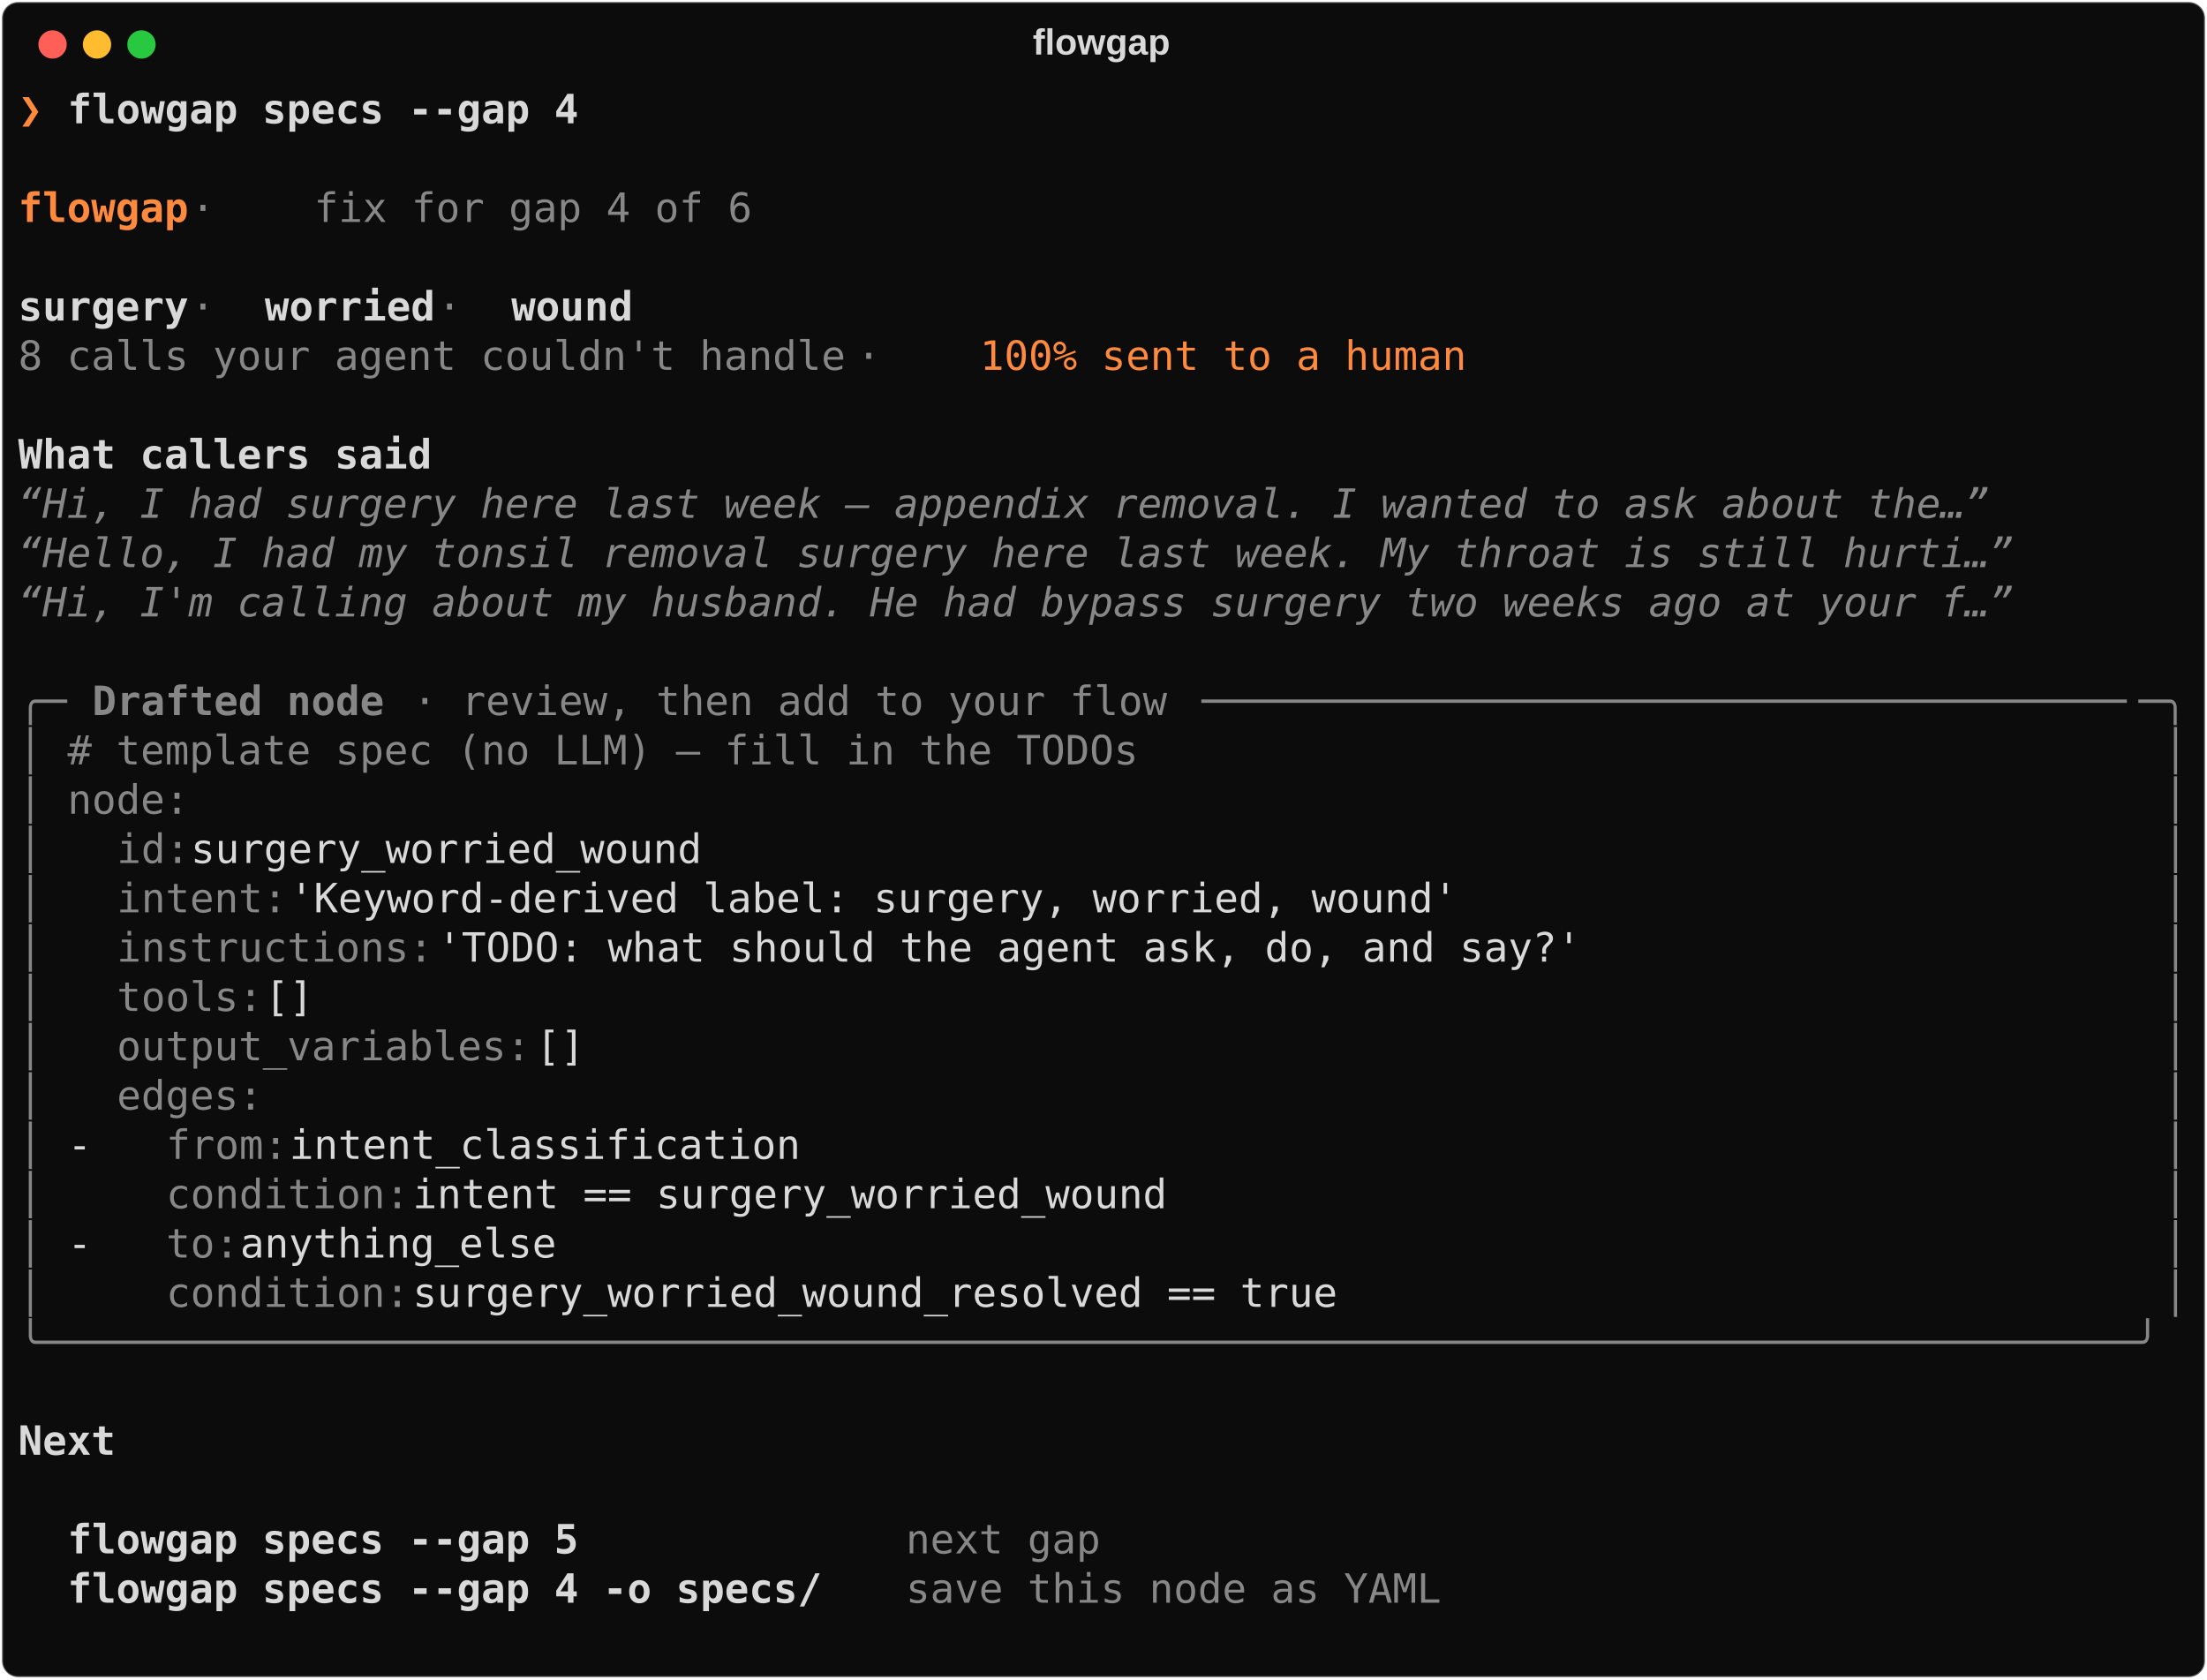
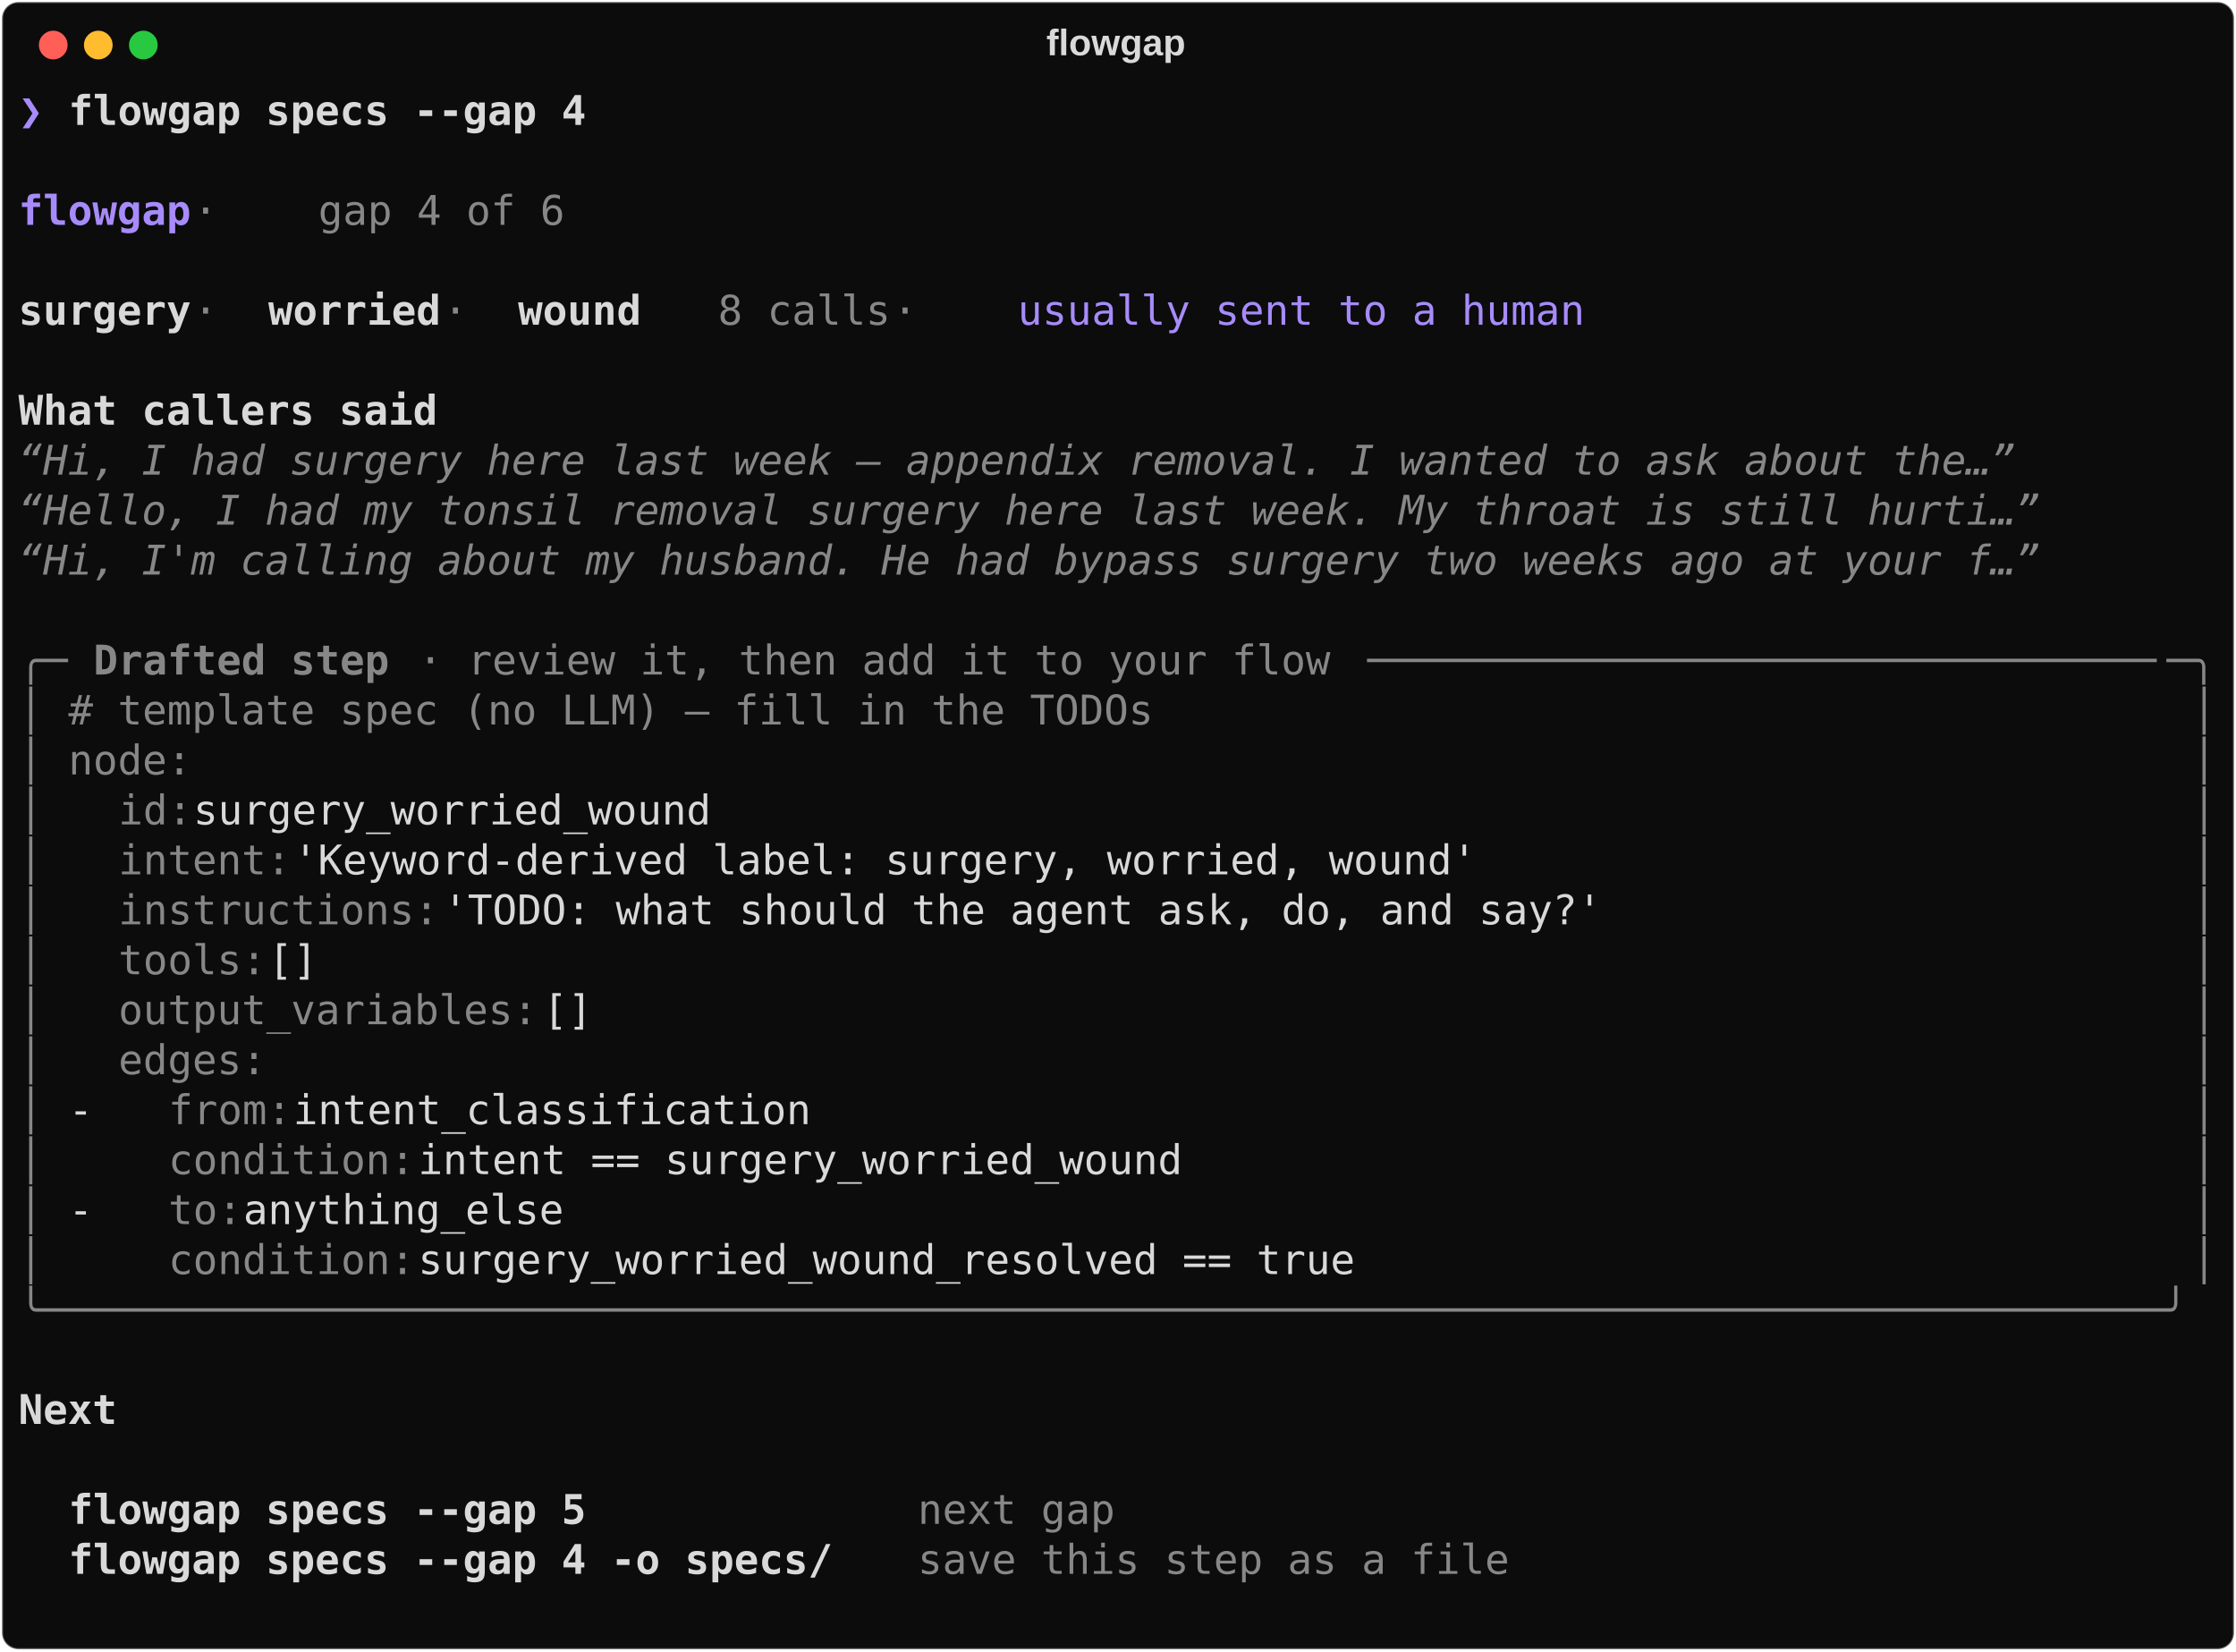
- <svg xmlns="http://www.w3.org/2000/svg" class="rich-terminal" viewBox="0 0 1092 830.8">
+ <svg xmlns="http://www.w3.org/2000/svg" class="rich-terminal" viewBox="0 0 1092 806.4">
  <style>

    @font-face {
        font-family: "Fira Code";
        src: local("FiraCode-Regular"),
                url("https://cdnjs.cloudflare.com/ajax/libs/firacode/6.2.0/woff2/FiraCode-Regular.woff2") format("woff2"),
                url("https://cdnjs.cloudflare.com/ajax/libs/firacode/6.2.0/woff/FiraCode-Regular.woff") format("woff");
        font-style: normal;
        font-weight: 400;
    }
    @font-face {
        font-family: "Fira Code";
        src: local("FiraCode-Bold"),
                url("https://cdnjs.cloudflare.com/ajax/libs/firacode/6.2.0/woff2/FiraCode-Bold.woff2") format("woff2"),
                url("https://cdnjs.cloudflare.com/ajax/libs/firacode/6.2.0/woff/FiraCode-Bold.woff") format("woff");
        font-style: bold;
        font-weight: 700;
    }

-     .terminal-3146363266-matrix {
+     .terminal-918069585-matrix {
        font-family: Fira Code, monospace;
        font-size: 20px;
        line-height: 24.4px;
        font-variant-east-asian: full-width;
    }

-     .terminal-3146363266-title {
+     .terminal-918069585-title {
        font-size: 18px;
        font-weight: bold;
        font-family: arial;
    }

-     .terminal-3146363266-r1 { fill: #ff8a3d;font-weight: bold }
- .terminal-3146363266-r2 { fill: #d9d9d9 }
- .terminal-3146363266-r3 { fill: #d9d9d9;font-weight: bold }
- .terminal-3146363266-r4 { fill: #878787 }
- .terminal-3146363266-r5 { fill: #ff8a3d }
- .terminal-3146363266-r6 { fill: #878787;font-style: italic; }
- .terminal-3146363266-r7 { fill: #878787;font-weight: bold }
+     .terminal-918069585-r1 { fill: #a78bfa;font-weight: bold }
+ .terminal-918069585-r2 { fill: #d9d9d9 }
+ .terminal-918069585-r3 { fill: #d9d9d9;font-weight: bold }
+ .terminal-918069585-r4 { fill: #878787 }
+ .terminal-918069585-r5 { fill: #a78bfa }
+ .terminal-918069585-r6 { fill: #878787;font-style: italic; }
+ .terminal-918069585-r7 { fill: #878787;font-weight: bold }
    </style>
  <defs>
-     <clipPath id="terminal-3146363266-clip-terminal">
-       <rect x="0" y="0" width="1072.6" height="779.8" />
-     </clipPath>
-     <clipPath id="terminal-3146363266-line-0">
+     <clipPath id="terminal-918069585-clip-terminal">
+       <rect x="0" y="0" width="1072.6" height="755.4" />
+     </clipPath>
+     <clipPath id="terminal-918069585-line-0">
      <rect x="0" y="1.5" width="1073.6" height="24.65" />
    </clipPath>
-     <clipPath id="terminal-3146363266-line-1">
+     <clipPath id="terminal-918069585-line-1">
      <rect x="0" y="25.9" width="1073.6" height="24.65" />
    </clipPath>
-     <clipPath id="terminal-3146363266-line-2">
+     <clipPath id="terminal-918069585-line-2">
      <rect x="0" y="50.3" width="1073.6" height="24.65" />
    </clipPath>
-     <clipPath id="terminal-3146363266-line-3">
+     <clipPath id="terminal-918069585-line-3">
      <rect x="0" y="74.7" width="1073.6" height="24.65" />
    </clipPath>
-     <clipPath id="terminal-3146363266-line-4">
+     <clipPath id="terminal-918069585-line-4">
      <rect x="0" y="99.1" width="1073.6" height="24.65" />
    </clipPath>
-     <clipPath id="terminal-3146363266-line-5">
+     <clipPath id="terminal-918069585-line-5">
      <rect x="0" y="123.5" width="1073.6" height="24.65" />
    </clipPath>
-     <clipPath id="terminal-3146363266-line-6">
+     <clipPath id="terminal-918069585-line-6">
      <rect x="0" y="147.9" width="1073.6" height="24.65" />
    </clipPath>
-     <clipPath id="terminal-3146363266-line-7">
+     <clipPath id="terminal-918069585-line-7">
      <rect x="0" y="172.3" width="1073.6" height="24.65" />
    </clipPath>
-     <clipPath id="terminal-3146363266-line-8">
+     <clipPath id="terminal-918069585-line-8">
      <rect x="0" y="196.7" width="1073.6" height="24.65" />
    </clipPath>
-     <clipPath id="terminal-3146363266-line-9">
+     <clipPath id="terminal-918069585-line-9">
      <rect x="0" y="221.1" width="1073.6" height="24.65" />
    </clipPath>
-     <clipPath id="terminal-3146363266-line-10">
+     <clipPath id="terminal-918069585-line-10">
      <rect x="0" y="245.5" width="1073.6" height="24.65" />
    </clipPath>
-     <clipPath id="terminal-3146363266-line-11">
+     <clipPath id="terminal-918069585-line-11">
      <rect x="0" y="269.9" width="1073.6" height="24.65" />
    </clipPath>
-     <clipPath id="terminal-3146363266-line-12">
+     <clipPath id="terminal-918069585-line-12">
      <rect x="0" y="294.3" width="1073.6" height="24.65" />
    </clipPath>
-     <clipPath id="terminal-3146363266-line-13">
+     <clipPath id="terminal-918069585-line-13">
      <rect x="0" y="318.7" width="1073.6" height="24.65" />
    </clipPath>
-     <clipPath id="terminal-3146363266-line-14">
+     <clipPath id="terminal-918069585-line-14">
      <rect x="0" y="343.1" width="1073.6" height="24.65" />
    </clipPath>
-     <clipPath id="terminal-3146363266-line-15">
+     <clipPath id="terminal-918069585-line-15">
      <rect x="0" y="367.5" width="1073.6" height="24.65" />
    </clipPath>
-     <clipPath id="terminal-3146363266-line-16">
+     <clipPath id="terminal-918069585-line-16">
      <rect x="0" y="391.9" width="1073.6" height="24.65" />
    </clipPath>
-     <clipPath id="terminal-3146363266-line-17">
+     <clipPath id="terminal-918069585-line-17">
      <rect x="0" y="416.3" width="1073.6" height="24.65" />
    </clipPath>
-     <clipPath id="terminal-3146363266-line-18">
+     <clipPath id="terminal-918069585-line-18">
      <rect x="0" y="440.7" width="1073.6" height="24.65" />
    </clipPath>
-     <clipPath id="terminal-3146363266-line-19">
+     <clipPath id="terminal-918069585-line-19">
      <rect x="0" y="465.1" width="1073.6" height="24.65" />
    </clipPath>
-     <clipPath id="terminal-3146363266-line-20">
+     <clipPath id="terminal-918069585-line-20">
      <rect x="0" y="489.5" width="1073.6" height="24.65" />
    </clipPath>
-     <clipPath id="terminal-3146363266-line-21">
+     <clipPath id="terminal-918069585-line-21">
      <rect x="0" y="513.9" width="1073.6" height="24.65" />
    </clipPath>
-     <clipPath id="terminal-3146363266-line-22">
+     <clipPath id="terminal-918069585-line-22">
      <rect x="0" y="538.3" width="1073.6" height="24.65" />
    </clipPath>
-     <clipPath id="terminal-3146363266-line-23">
+     <clipPath id="terminal-918069585-line-23">
      <rect x="0" y="562.7" width="1073.6" height="24.65" />
    </clipPath>
-     <clipPath id="terminal-3146363266-line-24">
+     <clipPath id="terminal-918069585-line-24">
      <rect x="0" y="587.1" width="1073.6" height="24.65" />
    </clipPath>
-     <clipPath id="terminal-3146363266-line-25">
+     <clipPath id="terminal-918069585-line-25">
      <rect x="0" y="611.5" width="1073.6" height="24.65" />
    </clipPath>
-     <clipPath id="terminal-3146363266-line-26">
+     <clipPath id="terminal-918069585-line-26">
      <rect x="0" y="635.9" width="1073.6" height="24.65" />
    </clipPath>
-     <clipPath id="terminal-3146363266-line-27">
+     <clipPath id="terminal-918069585-line-27">
      <rect x="0" y="660.3" width="1073.6" height="24.65" />
    </clipPath>
-     <clipPath id="terminal-3146363266-line-28">
+     <clipPath id="terminal-918069585-line-28">
      <rect x="0" y="684.7" width="1073.6" height="24.65" />
    </clipPath>
-     <clipPath id="terminal-3146363266-line-29">
+     <clipPath id="terminal-918069585-line-29">
      <rect x="0" y="709.1" width="1073.6" height="24.65" />
    </clipPath>
-     <clipPath id="terminal-3146363266-line-30">
-       <rect x="0" y="733.5" width="1073.6" height="24.65" />
-     </clipPath>
  </defs>
-   <rect fill="#0c0c0c" stroke="rgba(255,255,255,0.35)" stroke-width="1" x="1" y="1" width="1090" height="828.8" rx="8" />
-   <text class="terminal-3146363266-title" fill="#d9d9d9" text-anchor="middle" x="545" y="27">flowgap</text>
+   <rect fill="#0c0c0c" stroke="rgba(255,255,255,0.35)" stroke-width="1" x="1" y="1" width="1090" height="804.4" rx="8" />
+   <text class="terminal-918069585-title" fill="#d9d9d9" text-anchor="middle" x="545" y="27">flowgap</text>
  <g transform="translate(26,22)">
    <circle cx="0" cy="0" r="7" fill="#ff5f57" />
    <circle cx="22" cy="0" r="7" fill="#febc2e" />
    <circle cx="44" cy="0" r="7" fill="#28c840" />
  </g>
-   <g transform="translate(9, 41)" clip-path="url(#terminal-3146363266-clip-terminal)">
-     <g class="terminal-3146363266-matrix">
-       <text class="terminal-3146363266-r1" x="0" y="20" textLength="12.2" clip-path="url(#terminal-3146363266-line-0)">❯</text>
-       <text class="terminal-3146363266-r3" x="24.4" y="20" textLength="256.2" clip-path="url(#terminal-3146363266-line-0)">flowgap specs --gap 4</text>
-       <text class="terminal-3146363266-r2" x="1073.6" y="20" textLength="12.2" clip-path="url(#terminal-3146363266-line-0)">
- </text>
-       <text class="terminal-3146363266-r2" x="1073.6" y="44.4" textLength="12.2" clip-path="url(#terminal-3146363266-line-1)">
- </text>
-       <text class="terminal-3146363266-r1" x="0" y="68.8" textLength="85.4" clip-path="url(#terminal-3146363266-line-2)">flowgap</text>
-       <text class="terminal-3146363266-r4" x="85.4" y="68.8" textLength="61" clip-path="url(#terminal-3146363266-line-2)">  ·  </text>
-       <text class="terminal-3146363266-r4" x="146.4" y="68.8" textLength="219.6" clip-path="url(#terminal-3146363266-line-2)">fix for gap 4 of 6</text>
-       <text class="terminal-3146363266-r2" x="1073.6" y="68.8" textLength="12.2" clip-path="url(#terminal-3146363266-line-2)">
- </text>
-       <text class="terminal-3146363266-r2" x="1073.6" y="93.2" textLength="12.2" clip-path="url(#terminal-3146363266-line-3)">
- </text>
-       <text class="terminal-3146363266-r3" x="0" y="117.6" textLength="85.4" clip-path="url(#terminal-3146363266-line-4)">surgery</text>
-       <text class="terminal-3146363266-r4" x="85.4" y="117.6" textLength="36.6" clip-path="url(#terminal-3146363266-line-4)"> · </text>
-       <text class="terminal-3146363266-r3" x="122" y="117.6" textLength="85.4" clip-path="url(#terminal-3146363266-line-4)">worried</text>
-       <text class="terminal-3146363266-r4" x="207.4" y="117.6" textLength="36.6" clip-path="url(#terminal-3146363266-line-4)"> · </text>
-       <text class="terminal-3146363266-r3" x="244" y="117.6" textLength="61" clip-path="url(#terminal-3146363266-line-4)">wound</text>
-       <text class="terminal-3146363266-r2" x="1073.6" y="117.6" textLength="12.2" clip-path="url(#terminal-3146363266-line-4)">
- </text>
-       <text class="terminal-3146363266-r4" x="0" y="142" textLength="414.8" clip-path="url(#terminal-3146363266-line-5)">8 calls your agent couldn't handle</text>
-       <text class="terminal-3146363266-r4" x="414.8" y="142" textLength="61" clip-path="url(#terminal-3146363266-line-5)">  ·  </text>
-       <text class="terminal-3146363266-r5" x="475.8" y="142" textLength="244" clip-path="url(#terminal-3146363266-line-5)">100% sent to a human</text>
-       <text class="terminal-3146363266-r2" x="1073.6" y="142" textLength="12.2" clip-path="url(#terminal-3146363266-line-5)">
- </text>
-       <text class="terminal-3146363266-r2" x="1073.6" y="166.4" textLength="12.2" clip-path="url(#terminal-3146363266-line-6)">
- </text>
-       <text class="terminal-3146363266-r3" x="0" y="190.8" textLength="207.4" clip-path="url(#terminal-3146363266-line-7)">What callers said</text>
-       <text class="terminal-3146363266-r2" x="1073.6" y="190.8" textLength="12.2" clip-path="url(#terminal-3146363266-line-7)">
- </text>
-       <text class="terminal-3146363266-r6" x="0" y="215.2" textLength="1012.6" clip-path="url(#terminal-3146363266-line-8)">  “Hi, I had surgery here last week — appendix removal. I wanted to ask about the…”</text>
-       <text class="terminal-3146363266-r2" x="1073.6" y="215.2" textLength="12.2" clip-path="url(#terminal-3146363266-line-8)">
- </text>
-       <text class="terminal-3146363266-r6" x="0" y="239.6" textLength="1024.8" clip-path="url(#terminal-3146363266-line-9)">  “Hello, I had my tonsil removal surgery here last week. My throat is still hurti…”</text>
-       <text class="terminal-3146363266-r2" x="1073.6" y="239.6" textLength="12.2" clip-path="url(#terminal-3146363266-line-9)">
- </text>
-       <text class="terminal-3146363266-r6" x="0" y="264" textLength="1024.8" clip-path="url(#terminal-3146363266-line-10)">  “Hi, I'm calling about my husband. He had bypass surgery two weeks ago at your f…”</text>
-       <text class="terminal-3146363266-r2" x="1073.6" y="264" textLength="12.2" clip-path="url(#terminal-3146363266-line-10)">
- </text>
-       <text class="terminal-3146363266-r2" x="1073.6" y="288.4" textLength="12.2" clip-path="url(#terminal-3146363266-line-11)">
- </text>
-       <text class="terminal-3146363266-r4" x="0" y="312.8" textLength="24.4" clip-path="url(#terminal-3146363266-line-12)">╭─</text>
-       <text class="terminal-3146363266-r7" x="36.6" y="312.8" textLength="146.4" clip-path="url(#terminal-3146363266-line-12)">Drafted node</text>
-       <text class="terminal-3146363266-r4" x="195.2" y="312.8" textLength="378.2" clip-path="url(#terminal-3146363266-line-12)">· review, then add to your flow</text>
-       <text class="terminal-3146363266-r4" x="585.6" y="312.8" textLength="463.6" clip-path="url(#terminal-3146363266-line-12)">──────────────────────────────────────</text>
-       <text class="terminal-3146363266-r4" x="1049.2" y="312.8" textLength="24.4" clip-path="url(#terminal-3146363266-line-12)">─╮</text>
-       <text class="terminal-3146363266-r2" x="1073.6" y="312.8" textLength="12.2" clip-path="url(#terminal-3146363266-line-12)">
- </text>
-       <text class="terminal-3146363266-r4" x="0" y="337.2" textLength="12.2" clip-path="url(#terminal-3146363266-line-13)">│</text>
-       <text class="terminal-3146363266-r4" x="24.4" y="337.2" textLength="536.8" clip-path="url(#terminal-3146363266-line-13)"># template spec (no LLM) — fill in the TODOs</text>
-       <text class="terminal-3146363266-r4" x="1061.4" y="337.2" textLength="12.2" clip-path="url(#terminal-3146363266-line-13)">│</text>
-       <text class="terminal-3146363266-r2" x="1073.6" y="337.2" textLength="12.2" clip-path="url(#terminal-3146363266-line-13)">
- </text>
-       <text class="terminal-3146363266-r4" x="0" y="361.6" textLength="12.2" clip-path="url(#terminal-3146363266-line-14)">│</text>
-       <text class="terminal-3146363266-r4" x="24.4" y="361.6" textLength="61" clip-path="url(#terminal-3146363266-line-14)">node:</text>
-       <text class="terminal-3146363266-r4" x="1061.4" y="361.6" textLength="12.2" clip-path="url(#terminal-3146363266-line-14)">│</text>
-       <text class="terminal-3146363266-r2" x="1073.6" y="361.6" textLength="12.2" clip-path="url(#terminal-3146363266-line-14)">
- </text>
-       <text class="terminal-3146363266-r4" x="0" y="386" textLength="12.2" clip-path="url(#terminal-3146363266-line-15)">│</text>
-       <text class="terminal-3146363266-r4" x="48.8" y="386" textLength="36.6" clip-path="url(#terminal-3146363266-line-15)">id:</text>
-       <text class="terminal-3146363266-r2" x="85.4" y="386" textLength="268.4" clip-path="url(#terminal-3146363266-line-15)"> surgery_worried_wound</text>
-       <text class="terminal-3146363266-r4" x="1061.4" y="386" textLength="12.2" clip-path="url(#terminal-3146363266-line-15)">│</text>
-       <text class="terminal-3146363266-r2" x="1073.6" y="386" textLength="12.2" clip-path="url(#terminal-3146363266-line-15)">
- </text>
-       <text class="terminal-3146363266-r4" x="0" y="410.4" textLength="12.2" clip-path="url(#terminal-3146363266-line-16)">│</text>
-       <text class="terminal-3146363266-r4" x="48.8" y="410.4" textLength="85.4" clip-path="url(#terminal-3146363266-line-16)">intent:</text>
-       <text class="terminal-3146363266-r2" x="134.2" y="410.4" textLength="597.8" clip-path="url(#terminal-3146363266-line-16)"> 'Keyword-derived label: surgery, worried, wound'</text>
-       <text class="terminal-3146363266-r4" x="1061.4" y="410.4" textLength="12.2" clip-path="url(#terminal-3146363266-line-16)">│</text>
-       <text class="terminal-3146363266-r2" x="1073.6" y="410.4" textLength="12.2" clip-path="url(#terminal-3146363266-line-16)">
- </text>
-       <text class="terminal-3146363266-r4" x="0" y="434.8" textLength="12.2" clip-path="url(#terminal-3146363266-line-17)">│</text>
-       <text class="terminal-3146363266-r4" x="48.8" y="434.8" textLength="158.6" clip-path="url(#terminal-3146363266-line-17)">instructions:</text>
-       <text class="terminal-3146363266-r2" x="207.4" y="434.8" textLength="585.6" clip-path="url(#terminal-3146363266-line-17)"> 'TODO: what should the agent ask, do, and say?'</text>
-       <text class="terminal-3146363266-r4" x="1061.4" y="434.8" textLength="12.2" clip-path="url(#terminal-3146363266-line-17)">│</text>
-       <text class="terminal-3146363266-r2" x="1073.6" y="434.8" textLength="12.2" clip-path="url(#terminal-3146363266-line-17)">
- </text>
-       <text class="terminal-3146363266-r4" x="0" y="459.2" textLength="12.2" clip-path="url(#terminal-3146363266-line-18)">│</text>
-       <text class="terminal-3146363266-r4" x="48.8" y="459.2" textLength="73.2" clip-path="url(#terminal-3146363266-line-18)">tools:</text>
-       <text class="terminal-3146363266-r2" x="122" y="459.2" textLength="36.6" clip-path="url(#terminal-3146363266-line-18)"> []</text>
-       <text class="terminal-3146363266-r4" x="1061.4" y="459.2" textLength="12.2" clip-path="url(#terminal-3146363266-line-18)">│</text>
-       <text class="terminal-3146363266-r2" x="1073.6" y="459.2" textLength="12.2" clip-path="url(#terminal-3146363266-line-18)">
- </text>
-       <text class="terminal-3146363266-r4" x="0" y="483.6" textLength="12.2" clip-path="url(#terminal-3146363266-line-19)">│</text>
-       <text class="terminal-3146363266-r4" x="48.8" y="483.6" textLength="207.4" clip-path="url(#terminal-3146363266-line-19)">output_variables:</text>
-       <text class="terminal-3146363266-r2" x="256.2" y="483.6" textLength="36.6" clip-path="url(#terminal-3146363266-line-19)"> []</text>
-       <text class="terminal-3146363266-r4" x="1061.4" y="483.6" textLength="12.2" clip-path="url(#terminal-3146363266-line-19)">│</text>
-       <text class="terminal-3146363266-r2" x="1073.6" y="483.6" textLength="12.2" clip-path="url(#terminal-3146363266-line-19)">
- </text>
-       <text class="terminal-3146363266-r4" x="0" y="508" textLength="12.2" clip-path="url(#terminal-3146363266-line-20)">│</text>
-       <text class="terminal-3146363266-r4" x="48.8" y="508" textLength="73.2" clip-path="url(#terminal-3146363266-line-20)">edges:</text>
-       <text class="terminal-3146363266-r4" x="1061.4" y="508" textLength="12.2" clip-path="url(#terminal-3146363266-line-20)">│</text>
-       <text class="terminal-3146363266-r2" x="1073.6" y="508" textLength="12.2" clip-path="url(#terminal-3146363266-line-20)">
- </text>
-       <text class="terminal-3146363266-r4" x="0" y="532.4" textLength="12.2" clip-path="url(#terminal-3146363266-line-21)">│</text>
-       <text class="terminal-3146363266-r2" x="24.4" y="532.4" textLength="48.8" clip-path="url(#terminal-3146363266-line-21)">  - </text>
-       <text class="terminal-3146363266-r4" x="73.2" y="532.4" textLength="61" clip-path="url(#terminal-3146363266-line-21)">from:</text>
-       <text class="terminal-3146363266-r2" x="134.2" y="532.4" textLength="268.4" clip-path="url(#terminal-3146363266-line-21)"> intent_classification</text>
-       <text class="terminal-3146363266-r4" x="1061.4" y="532.4" textLength="12.2" clip-path="url(#terminal-3146363266-line-21)">│</text>
-       <text class="terminal-3146363266-r2" x="1073.6" y="532.4" textLength="12.2" clip-path="url(#terminal-3146363266-line-21)">
- </text>
-       <text class="terminal-3146363266-r4" x="0" y="556.8" textLength="12.2" clip-path="url(#terminal-3146363266-line-22)">│</text>
-       <text class="terminal-3146363266-r4" x="73.2" y="556.8" textLength="122" clip-path="url(#terminal-3146363266-line-22)">condition:</text>
-       <text class="terminal-3146363266-r2" x="195.2" y="556.8" textLength="390.4" clip-path="url(#terminal-3146363266-line-22)"> intent == surgery_worried_wound</text>
-       <text class="terminal-3146363266-r4" x="1061.4" y="556.8" textLength="12.2" clip-path="url(#terminal-3146363266-line-22)">│</text>
-       <text class="terminal-3146363266-r2" x="1073.6" y="556.8" textLength="12.2" clip-path="url(#terminal-3146363266-line-22)">
- </text>
-       <text class="terminal-3146363266-r4" x="0" y="581.2" textLength="12.2" clip-path="url(#terminal-3146363266-line-23)">│</text>
-       <text class="terminal-3146363266-r2" x="24.4" y="581.2" textLength="48.8" clip-path="url(#terminal-3146363266-line-23)">  - </text>
-       <text class="terminal-3146363266-r4" x="73.2" y="581.2" textLength="36.6" clip-path="url(#terminal-3146363266-line-23)">to:</text>
-       <text class="terminal-3146363266-r2" x="109.8" y="581.2" textLength="170.8" clip-path="url(#terminal-3146363266-line-23)"> anything_else</text>
-       <text class="terminal-3146363266-r4" x="1061.4" y="581.2" textLength="12.2" clip-path="url(#terminal-3146363266-line-23)">│</text>
-       <text class="terminal-3146363266-r2" x="1073.6" y="581.2" textLength="12.2" clip-path="url(#terminal-3146363266-line-23)">
- </text>
-       <text class="terminal-3146363266-r4" x="0" y="605.6" textLength="12.2" clip-path="url(#terminal-3146363266-line-24)">│</text>
-       <text class="terminal-3146363266-r4" x="73.2" y="605.6" textLength="122" clip-path="url(#terminal-3146363266-line-24)">condition:</text>
-       <text class="terminal-3146363266-r2" x="195.2" y="605.6" textLength="475.8" clip-path="url(#terminal-3146363266-line-24)"> surgery_worried_wound_resolved == true</text>
-       <text class="terminal-3146363266-r4" x="1061.4" y="605.6" textLength="12.2" clip-path="url(#terminal-3146363266-line-24)">│</text>
-       <text class="terminal-3146363266-r2" x="1073.6" y="605.6" textLength="12.2" clip-path="url(#terminal-3146363266-line-24)">
- </text>
-       <text class="terminal-3146363266-r4" x="0" y="630" textLength="1073.6" clip-path="url(#terminal-3146363266-line-25)">╰──────────────────────────────────────────────────────────────────────────────────────╯</text>
-       <text class="terminal-3146363266-r2" x="1073.6" y="630" textLength="12.2" clip-path="url(#terminal-3146363266-line-25)">
- </text>
-       <text class="terminal-3146363266-r2" x="1073.6" y="654.4" textLength="12.2" clip-path="url(#terminal-3146363266-line-26)">
- </text>
-       <text class="terminal-3146363266-r3" x="0" y="678.8" textLength="48.8" clip-path="url(#terminal-3146363266-line-27)">Next</text>
-       <text class="terminal-3146363266-r2" x="1073.6" y="678.8" textLength="12.2" clip-path="url(#terminal-3146363266-line-27)">
- </text>
-       <text class="terminal-3146363266-r2" x="1073.6" y="703.2" textLength="12.2" clip-path="url(#terminal-3146363266-line-28)">
- </text>
-       <text class="terminal-3146363266-r3" x="24.4" y="727.6" textLength="378.2" clip-path="url(#terminal-3146363266-line-29)">flowgap specs --gap 5          </text>
-       <text class="terminal-3146363266-r4" x="439.2" y="727.6" textLength="97.6" clip-path="url(#terminal-3146363266-line-29)">next gap</text>
-       <text class="terminal-3146363266-r2" x="1073.6" y="727.6" textLength="12.2" clip-path="url(#terminal-3146363266-line-29)">
- </text>
-       <text class="terminal-3146363266-r3" x="24.4" y="752" textLength="378.2" clip-path="url(#terminal-3146363266-line-30)">flowgap specs --gap 4 -o specs/</text>
-       <text class="terminal-3146363266-r4" x="439.2" y="752" textLength="268.4" clip-path="url(#terminal-3146363266-line-30)">save this node as YAML</text>
-       <text class="terminal-3146363266-r2" x="1073.6" y="752" textLength="12.2" clip-path="url(#terminal-3146363266-line-30)">
- </text>
-       <text class="terminal-3146363266-r2" x="1073.6" y="776.4" textLength="12.2" clip-path="url(#terminal-3146363266-line-31)">
+   <g transform="translate(9, 41)" clip-path="url(#terminal-918069585-clip-terminal)">
+     <g class="terminal-918069585-matrix">
+       <text class="terminal-918069585-r1" x="0" y="20" textLength="12.2" clip-path="url(#terminal-918069585-line-0)">❯</text>
+       <text class="terminal-918069585-r3" x="24.4" y="20" textLength="256.2" clip-path="url(#terminal-918069585-line-0)">flowgap specs --gap 4</text>
+       <text class="terminal-918069585-r2" x="1073.6" y="20" textLength="12.2" clip-path="url(#terminal-918069585-line-0)">
+ </text>
+       <text class="terminal-918069585-r2" x="1073.6" y="44.4" textLength="12.2" clip-path="url(#terminal-918069585-line-1)">
+ </text>
+       <text class="terminal-918069585-r1" x="0" y="68.8" textLength="85.4" clip-path="url(#terminal-918069585-line-2)">flowgap</text>
+       <text class="terminal-918069585-r4" x="85.4" y="68.8" textLength="61" clip-path="url(#terminal-918069585-line-2)">  ·  </text>
+       <text class="terminal-918069585-r4" x="146.4" y="68.8" textLength="122" clip-path="url(#terminal-918069585-line-2)">gap 4 of 6</text>
+       <text class="terminal-918069585-r2" x="1073.6" y="68.8" textLength="12.2" clip-path="url(#terminal-918069585-line-2)">
+ </text>
+       <text class="terminal-918069585-r2" x="1073.6" y="93.2" textLength="12.2" clip-path="url(#terminal-918069585-line-3)">
+ </text>
+       <text class="terminal-918069585-r3" x="0" y="117.6" textLength="85.4" clip-path="url(#terminal-918069585-line-4)">surgery</text>
+       <text class="terminal-918069585-r4" x="85.4" y="117.6" textLength="36.6" clip-path="url(#terminal-918069585-line-4)"> · </text>
+       <text class="terminal-918069585-r3" x="122" y="117.6" textLength="85.4" clip-path="url(#terminal-918069585-line-4)">worried</text>
+       <text class="terminal-918069585-r4" x="207.4" y="117.6" textLength="36.6" clip-path="url(#terminal-918069585-line-4)"> · </text>
+       <text class="terminal-918069585-r3" x="244" y="117.6" textLength="61" clip-path="url(#terminal-918069585-line-4)">wound</text>
+       <text class="terminal-918069585-r4" x="341.6" y="117.6" textLength="85.4" clip-path="url(#terminal-918069585-line-4)">8 calls</text>
+       <text class="terminal-918069585-r4" x="427" y="117.6" textLength="61" clip-path="url(#terminal-918069585-line-4)">  ·  </text>
+       <text class="terminal-918069585-r5" x="488" y="117.6" textLength="280.6" clip-path="url(#terminal-918069585-line-4)">usually sent to a human</text>
+       <text class="terminal-918069585-r2" x="1073.6" y="117.6" textLength="12.2" clip-path="url(#terminal-918069585-line-4)">
+ </text>
+       <text class="terminal-918069585-r2" x="1073.6" y="142" textLength="12.2" clip-path="url(#terminal-918069585-line-5)">
+ </text>
+       <text class="terminal-918069585-r3" x="0" y="166.4" textLength="207.4" clip-path="url(#terminal-918069585-line-6)">What callers said</text>
+       <text class="terminal-918069585-r2" x="1073.6" y="166.4" textLength="12.2" clip-path="url(#terminal-918069585-line-6)">
+ </text>
+       <text class="terminal-918069585-r6" x="0" y="190.8" textLength="1012.6" clip-path="url(#terminal-918069585-line-7)">  “Hi, I had surgery here last week — appendix removal. I wanted to ask about the…”</text>
+       <text class="terminal-918069585-r2" x="1073.6" y="190.8" textLength="12.2" clip-path="url(#terminal-918069585-line-7)">
+ </text>
+       <text class="terminal-918069585-r6" x="0" y="215.2" textLength="1024.8" clip-path="url(#terminal-918069585-line-8)">  “Hello, I had my tonsil removal surgery here last week. My throat is still hurti…”</text>
+       <text class="terminal-918069585-r2" x="1073.6" y="215.2" textLength="12.2" clip-path="url(#terminal-918069585-line-8)">
+ </text>
+       <text class="terminal-918069585-r6" x="0" y="239.6" textLength="1024.8" clip-path="url(#terminal-918069585-line-9)">  “Hi, I'm calling about my husband. He had bypass surgery two weeks ago at your f…”</text>
+       <text class="terminal-918069585-r2" x="1073.6" y="239.6" textLength="12.2" clip-path="url(#terminal-918069585-line-9)">
+ </text>
+       <text class="terminal-918069585-r2" x="1073.6" y="264" textLength="12.2" clip-path="url(#terminal-918069585-line-10)">
+ </text>
+       <text class="terminal-918069585-r4" x="0" y="288.4" textLength="24.4" clip-path="url(#terminal-918069585-line-11)">╭─</text>
+       <text class="terminal-918069585-r7" x="36.6" y="288.4" textLength="146.4" clip-path="url(#terminal-918069585-line-11)">Drafted step</text>
+       <text class="terminal-918069585-r4" x="195.2" y="288.4" textLength="451.4" clip-path="url(#terminal-918069585-line-11)">· review it, then add it to your flow</text>
+       <text class="terminal-918069585-r4" x="658.8" y="288.4" textLength="390.4" clip-path="url(#terminal-918069585-line-11)">────────────────────────────────</text>
+       <text class="terminal-918069585-r4" x="1049.2" y="288.4" textLength="24.4" clip-path="url(#terminal-918069585-line-11)">─╮</text>
+       <text class="terminal-918069585-r2" x="1073.6" y="288.4" textLength="12.2" clip-path="url(#terminal-918069585-line-11)">
+ </text>
+       <text class="terminal-918069585-r4" x="0" y="312.8" textLength="12.2" clip-path="url(#terminal-918069585-line-12)">│</text>
+       <text class="terminal-918069585-r4" x="24.4" y="312.8" textLength="536.8" clip-path="url(#terminal-918069585-line-12)"># template spec (no LLM) — fill in the TODOs</text>
+       <text class="terminal-918069585-r4" x="1061.4" y="312.8" textLength="12.2" clip-path="url(#terminal-918069585-line-12)">│</text>
+       <text class="terminal-918069585-r2" x="1073.6" y="312.8" textLength="12.2" clip-path="url(#terminal-918069585-line-12)">
+ </text>
+       <text class="terminal-918069585-r4" x="0" y="337.2" textLength="12.2" clip-path="url(#terminal-918069585-line-13)">│</text>
+       <text class="terminal-918069585-r4" x="24.4" y="337.2" textLength="61" clip-path="url(#terminal-918069585-line-13)">node:</text>
+       <text class="terminal-918069585-r4" x="1061.4" y="337.2" textLength="12.2" clip-path="url(#terminal-918069585-line-13)">│</text>
+       <text class="terminal-918069585-r2" x="1073.6" y="337.2" textLength="12.2" clip-path="url(#terminal-918069585-line-13)">
+ </text>
+       <text class="terminal-918069585-r4" x="0" y="361.6" textLength="12.2" clip-path="url(#terminal-918069585-line-14)">│</text>
+       <text class="terminal-918069585-r4" x="48.8" y="361.6" textLength="36.6" clip-path="url(#terminal-918069585-line-14)">id:</text>
+       <text class="terminal-918069585-r2" x="85.4" y="361.6" textLength="268.4" clip-path="url(#terminal-918069585-line-14)"> surgery_worried_wound</text>
+       <text class="terminal-918069585-r4" x="1061.4" y="361.6" textLength="12.2" clip-path="url(#terminal-918069585-line-14)">│</text>
+       <text class="terminal-918069585-r2" x="1073.6" y="361.6" textLength="12.2" clip-path="url(#terminal-918069585-line-14)">
+ </text>
+       <text class="terminal-918069585-r4" x="0" y="386" textLength="12.2" clip-path="url(#terminal-918069585-line-15)">│</text>
+       <text class="terminal-918069585-r4" x="48.8" y="386" textLength="85.4" clip-path="url(#terminal-918069585-line-15)">intent:</text>
+       <text class="terminal-918069585-r2" x="134.2" y="386" textLength="597.8" clip-path="url(#terminal-918069585-line-15)"> 'Keyword-derived label: surgery, worried, wound'</text>
+       <text class="terminal-918069585-r4" x="1061.4" y="386" textLength="12.2" clip-path="url(#terminal-918069585-line-15)">│</text>
+       <text class="terminal-918069585-r2" x="1073.6" y="386" textLength="12.2" clip-path="url(#terminal-918069585-line-15)">
+ </text>
+       <text class="terminal-918069585-r4" x="0" y="410.4" textLength="12.2" clip-path="url(#terminal-918069585-line-16)">│</text>
+       <text class="terminal-918069585-r4" x="48.8" y="410.4" textLength="158.6" clip-path="url(#terminal-918069585-line-16)">instructions:</text>
+       <text class="terminal-918069585-r2" x="207.4" y="410.4" textLength="585.6" clip-path="url(#terminal-918069585-line-16)"> 'TODO: what should the agent ask, do, and say?'</text>
+       <text class="terminal-918069585-r4" x="1061.4" y="410.4" textLength="12.2" clip-path="url(#terminal-918069585-line-16)">│</text>
+       <text class="terminal-918069585-r2" x="1073.6" y="410.4" textLength="12.2" clip-path="url(#terminal-918069585-line-16)">
+ </text>
+       <text class="terminal-918069585-r4" x="0" y="434.8" textLength="12.2" clip-path="url(#terminal-918069585-line-17)">│</text>
+       <text class="terminal-918069585-r4" x="48.8" y="434.8" textLength="73.2" clip-path="url(#terminal-918069585-line-17)">tools:</text>
+       <text class="terminal-918069585-r2" x="122" y="434.8" textLength="36.6" clip-path="url(#terminal-918069585-line-17)"> []</text>
+       <text class="terminal-918069585-r4" x="1061.4" y="434.8" textLength="12.2" clip-path="url(#terminal-918069585-line-17)">│</text>
+       <text class="terminal-918069585-r2" x="1073.6" y="434.8" textLength="12.2" clip-path="url(#terminal-918069585-line-17)">
+ </text>
+       <text class="terminal-918069585-r4" x="0" y="459.2" textLength="12.2" clip-path="url(#terminal-918069585-line-18)">│</text>
+       <text class="terminal-918069585-r4" x="48.8" y="459.2" textLength="207.4" clip-path="url(#terminal-918069585-line-18)">output_variables:</text>
+       <text class="terminal-918069585-r2" x="256.2" y="459.2" textLength="36.6" clip-path="url(#terminal-918069585-line-18)"> []</text>
+       <text class="terminal-918069585-r4" x="1061.4" y="459.2" textLength="12.2" clip-path="url(#terminal-918069585-line-18)">│</text>
+       <text class="terminal-918069585-r2" x="1073.6" y="459.2" textLength="12.2" clip-path="url(#terminal-918069585-line-18)">
+ </text>
+       <text class="terminal-918069585-r4" x="0" y="483.6" textLength="12.2" clip-path="url(#terminal-918069585-line-19)">│</text>
+       <text class="terminal-918069585-r4" x="48.8" y="483.6" textLength="73.2" clip-path="url(#terminal-918069585-line-19)">edges:</text>
+       <text class="terminal-918069585-r4" x="1061.4" y="483.6" textLength="12.2" clip-path="url(#terminal-918069585-line-19)">│</text>
+       <text class="terminal-918069585-r2" x="1073.6" y="483.6" textLength="12.2" clip-path="url(#terminal-918069585-line-19)">
+ </text>
+       <text class="terminal-918069585-r4" x="0" y="508" textLength="12.2" clip-path="url(#terminal-918069585-line-20)">│</text>
+       <text class="terminal-918069585-r2" x="24.4" y="508" textLength="48.8" clip-path="url(#terminal-918069585-line-20)">  - </text>
+       <text class="terminal-918069585-r4" x="73.2" y="508" textLength="61" clip-path="url(#terminal-918069585-line-20)">from:</text>
+       <text class="terminal-918069585-r2" x="134.2" y="508" textLength="268.4" clip-path="url(#terminal-918069585-line-20)"> intent_classification</text>
+       <text class="terminal-918069585-r4" x="1061.4" y="508" textLength="12.2" clip-path="url(#terminal-918069585-line-20)">│</text>
+       <text class="terminal-918069585-r2" x="1073.6" y="508" textLength="12.2" clip-path="url(#terminal-918069585-line-20)">
+ </text>
+       <text class="terminal-918069585-r4" x="0" y="532.4" textLength="12.2" clip-path="url(#terminal-918069585-line-21)">│</text>
+       <text class="terminal-918069585-r4" x="73.2" y="532.4" textLength="122" clip-path="url(#terminal-918069585-line-21)">condition:</text>
+       <text class="terminal-918069585-r2" x="195.2" y="532.4" textLength="390.4" clip-path="url(#terminal-918069585-line-21)"> intent == surgery_worried_wound</text>
+       <text class="terminal-918069585-r4" x="1061.4" y="532.4" textLength="12.2" clip-path="url(#terminal-918069585-line-21)">│</text>
+       <text class="terminal-918069585-r2" x="1073.6" y="532.4" textLength="12.2" clip-path="url(#terminal-918069585-line-21)">
+ </text>
+       <text class="terminal-918069585-r4" x="0" y="556.8" textLength="12.2" clip-path="url(#terminal-918069585-line-22)">│</text>
+       <text class="terminal-918069585-r2" x="24.4" y="556.8" textLength="48.8" clip-path="url(#terminal-918069585-line-22)">  - </text>
+       <text class="terminal-918069585-r4" x="73.2" y="556.8" textLength="36.6" clip-path="url(#terminal-918069585-line-22)">to:</text>
+       <text class="terminal-918069585-r2" x="109.8" y="556.8" textLength="170.8" clip-path="url(#terminal-918069585-line-22)"> anything_else</text>
+       <text class="terminal-918069585-r4" x="1061.4" y="556.8" textLength="12.2" clip-path="url(#terminal-918069585-line-22)">│</text>
+       <text class="terminal-918069585-r2" x="1073.6" y="556.8" textLength="12.2" clip-path="url(#terminal-918069585-line-22)">
+ </text>
+       <text class="terminal-918069585-r4" x="0" y="581.2" textLength="12.2" clip-path="url(#terminal-918069585-line-23)">│</text>
+       <text class="terminal-918069585-r4" x="73.2" y="581.2" textLength="122" clip-path="url(#terminal-918069585-line-23)">condition:</text>
+       <text class="terminal-918069585-r2" x="195.2" y="581.2" textLength="475.8" clip-path="url(#terminal-918069585-line-23)"> surgery_worried_wound_resolved == true</text>
+       <text class="terminal-918069585-r4" x="1061.4" y="581.2" textLength="12.2" clip-path="url(#terminal-918069585-line-23)">│</text>
+       <text class="terminal-918069585-r2" x="1073.6" y="581.2" textLength="12.2" clip-path="url(#terminal-918069585-line-23)">
+ </text>
+       <text class="terminal-918069585-r4" x="0" y="605.6" textLength="1073.6" clip-path="url(#terminal-918069585-line-24)">╰──────────────────────────────────────────────────────────────────────────────────────╯</text>
+       <text class="terminal-918069585-r2" x="1073.6" y="605.6" textLength="12.2" clip-path="url(#terminal-918069585-line-24)">
+ </text>
+       <text class="terminal-918069585-r2" x="1073.6" y="630" textLength="12.2" clip-path="url(#terminal-918069585-line-25)">
+ </text>
+       <text class="terminal-918069585-r3" x="0" y="654.4" textLength="48.8" clip-path="url(#terminal-918069585-line-26)">Next</text>
+       <text class="terminal-918069585-r2" x="1073.6" y="654.4" textLength="12.2" clip-path="url(#terminal-918069585-line-26)">
+ </text>
+       <text class="terminal-918069585-r2" x="1073.6" y="678.8" textLength="12.2" clip-path="url(#terminal-918069585-line-27)">
+ </text>
+       <text class="terminal-918069585-r3" x="24.4" y="703.2" textLength="378.2" clip-path="url(#terminal-918069585-line-28)">flowgap specs --gap 5          </text>
+       <text class="terminal-918069585-r4" x="439.2" y="703.2" textLength="97.6" clip-path="url(#terminal-918069585-line-28)">next gap</text>
+       <text class="terminal-918069585-r2" x="1073.6" y="703.2" textLength="12.2" clip-path="url(#terminal-918069585-line-28)">
+ </text>
+       <text class="terminal-918069585-r3" x="24.4" y="727.6" textLength="378.2" clip-path="url(#terminal-918069585-line-29)">flowgap specs --gap 4 -o specs/</text>
+       <text class="terminal-918069585-r4" x="439.2" y="727.6" textLength="292.8" clip-path="url(#terminal-918069585-line-29)">save this step as a file</text>
+       <text class="terminal-918069585-r2" x="1073.6" y="727.6" textLength="12.2" clip-path="url(#terminal-918069585-line-29)">
+ </text>
+       <text class="terminal-918069585-r2" x="1073.6" y="752" textLength="12.2" clip-path="url(#terminal-918069585-line-30)">
</text>
    </g>
  </g>
</svg>
